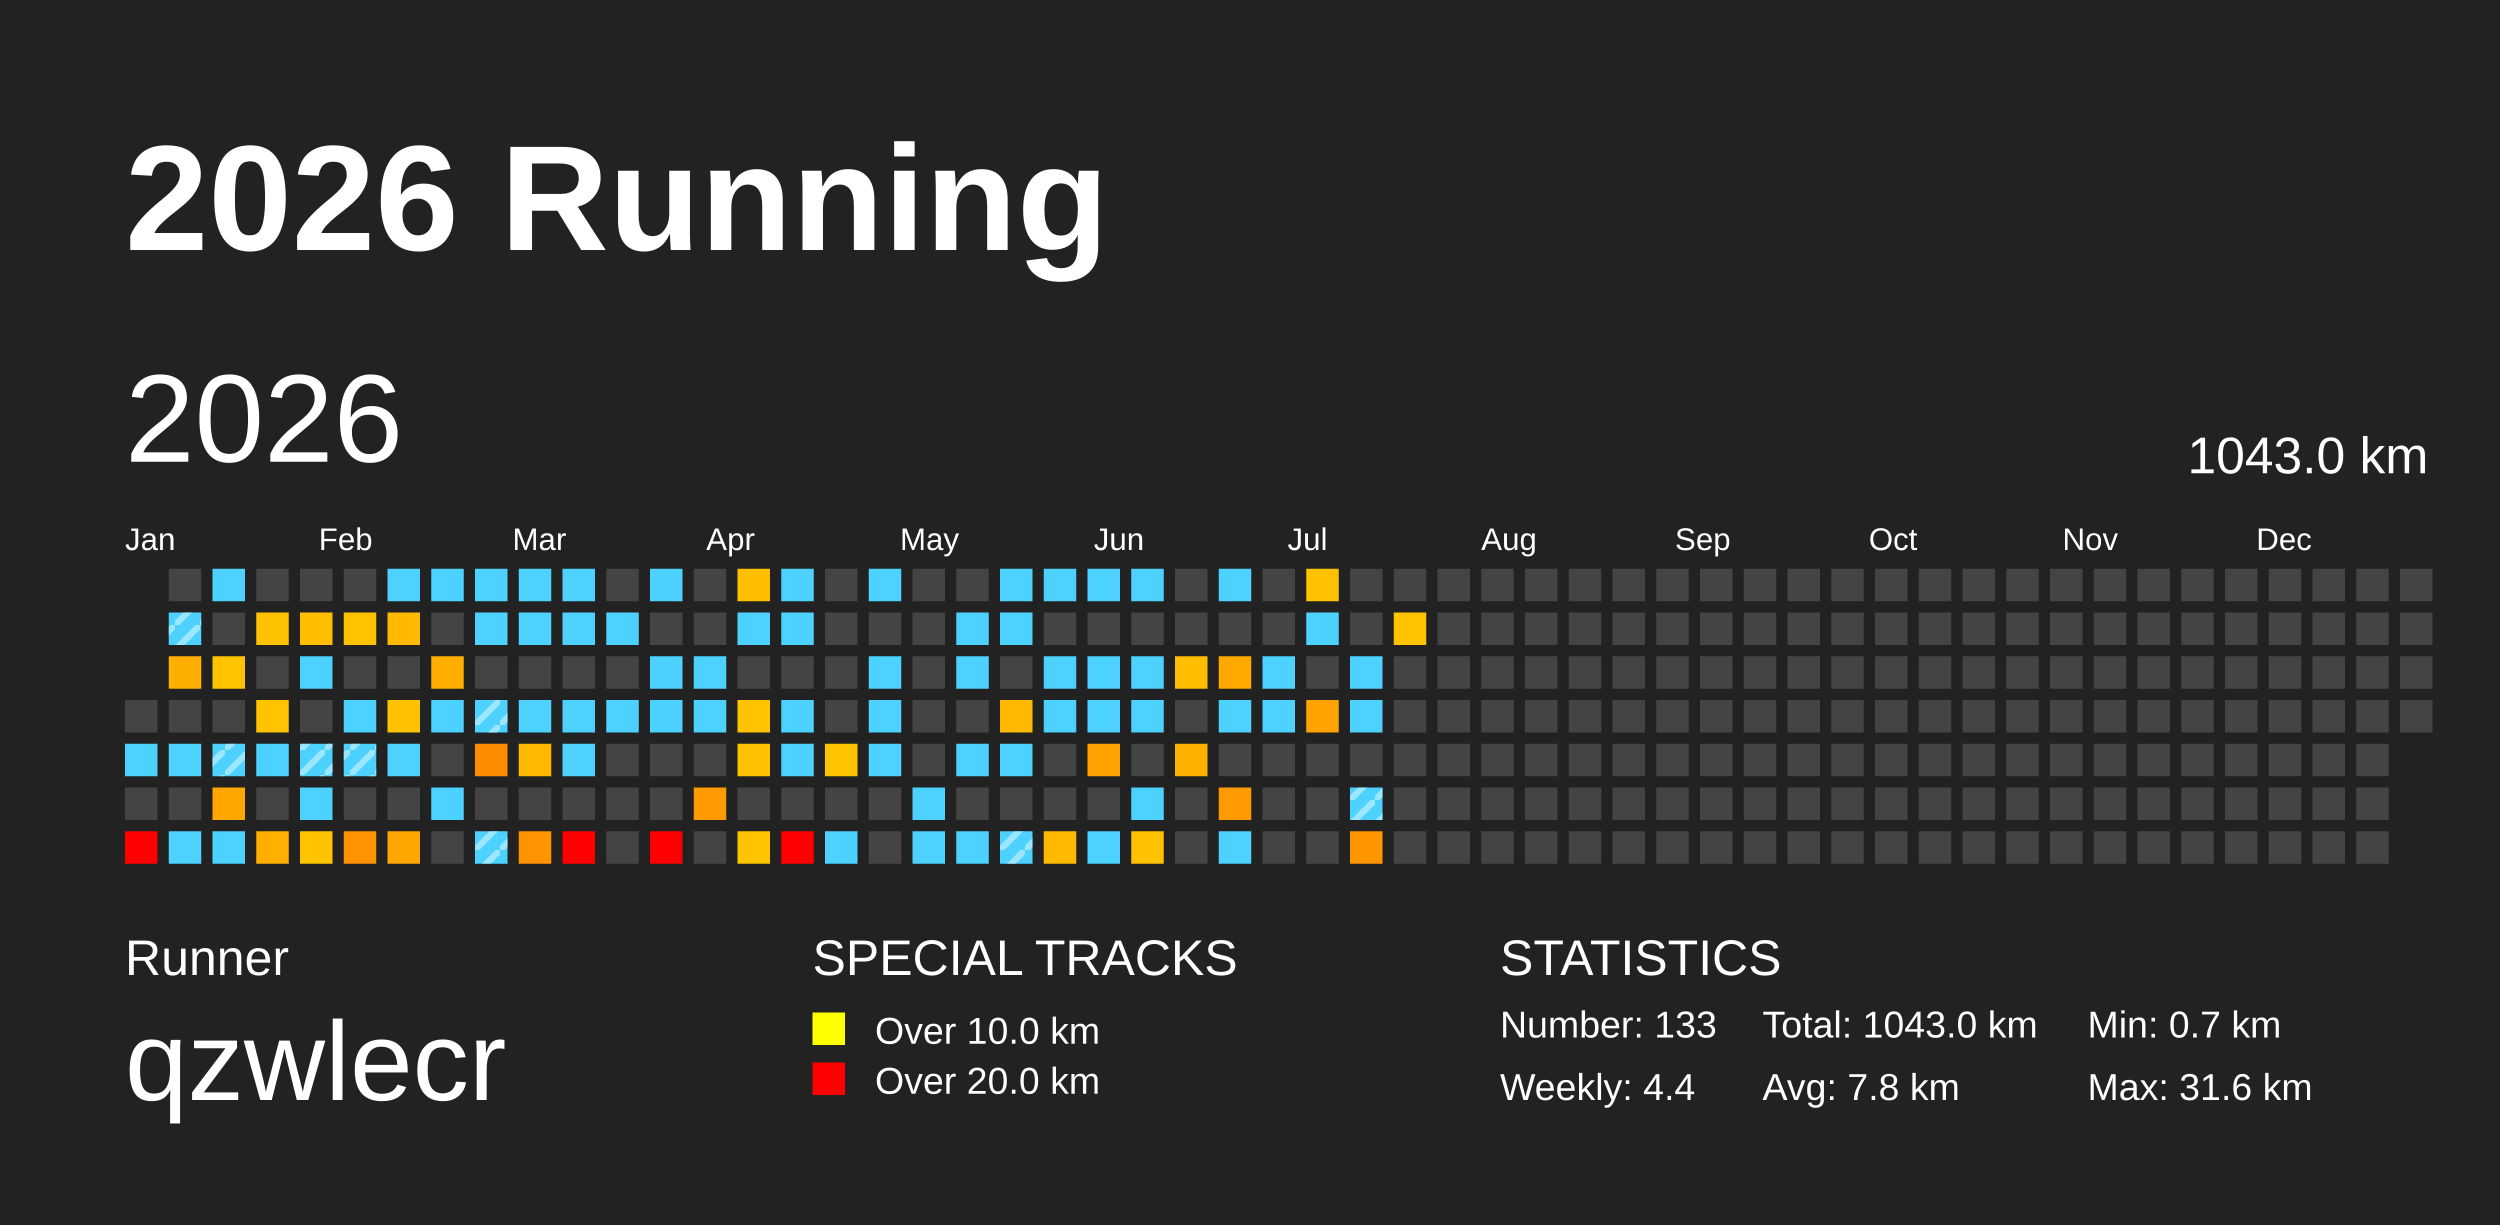
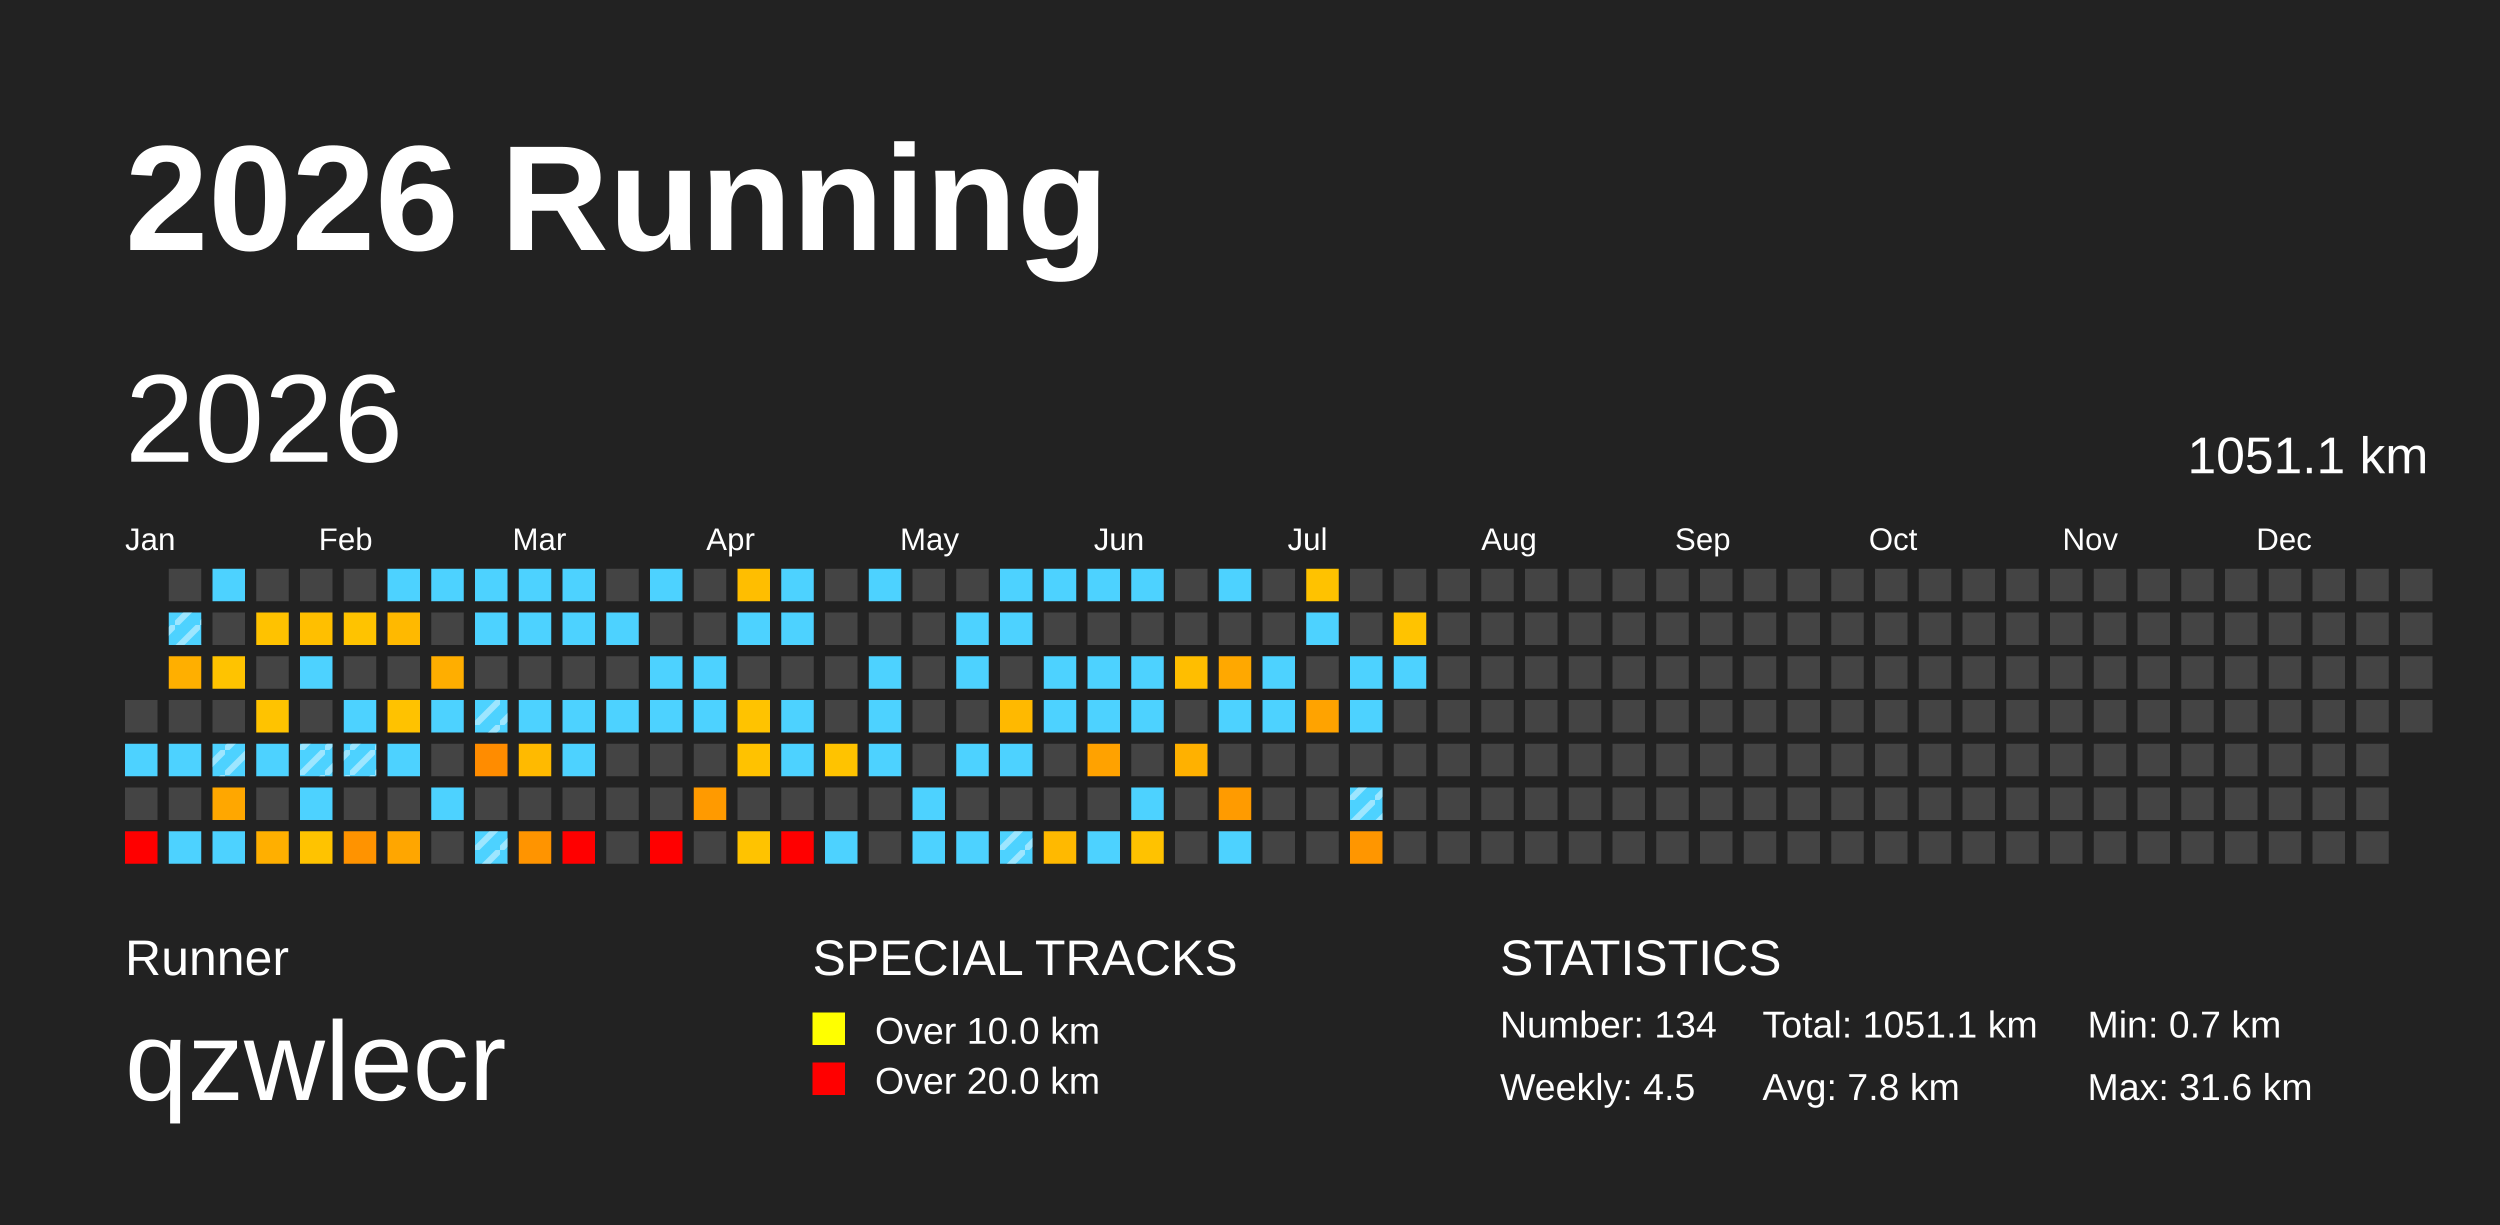
<svg xmlns="http://www.w3.org/2000/svg" baseProfile="full" height="98mm" version="1.1" viewBox="0,0,200,98" width="200mm">
  <defs>
    <pattern height="2" id="indoor-stripe" patternUnits="userSpaceOnUse" width="2">
      <line stroke="white" stroke-opacity="0.45" stroke-width="0.5" x1="0" x2="2" y1="2" y2="0" />
    </pattern>
  </defs>
  <rect fill="#222222" height="98" width="200" x="0" y="0" />
  <text fill="#FFFFFF" style="font-size:12px; font-family:Arial; font-weight:bold;" x="10" y="20">2026 Running</text>
  <text fill="#FFFFFF" style="font-size:4px; font-family:Arial" x="10" y="78">Runner</text>
  <text fill="#FFFFFF" style="font-size:9px; font-family:Arial" x="10" y="88">qzwlecr</text>
  <text fill="#FFFFFF" style="font-size:4px; font-family:Arial" x="65" y="78">SPECIAL TRACKS</text>
  <rect fill="yellow" height="2.6" width="2.6" x="65" y="81" />
  <text fill="#FFFFFF" style="font-size:3px; font-family:Arial" x="70" y="83.5">Over 10.0 km</text>
  <rect fill="red" height="2.6" width="2.6" x="65" y="85" />
  <text fill="#FFFFFF" style="font-size:3px; font-family:Arial" x="70" y="87.5">Over 20.0 km</text>
  <text fill="#FFFFFF" style="font-size:4px; font-family:Arial" x="120" y="78">STATISTICS</text>
-   <text fill="#FFFFFF" style="font-size:3px; font-family:Arial" x="120" y="83">Number: 133</text>
-   <text fill="#FFFFFF" style="font-size:3px; font-family:Arial" x="120" y="88">Weekly: 4.4</text>
-   <text fill="#FFFFFF" style="font-size:3px; font-family:Arial" x="141" y="83">Total: 1043.0 km</text>
+   <text fill="#FFFFFF" style="font-size:3px; font-family:Arial" x="120" y="83">Number: 134</text>
+   <text fill="#FFFFFF" style="font-size:3px; font-family:Arial" x="120" y="88">Weekly: 4.5</text>
+   <text fill="#FFFFFF" style="font-size:3px; font-family:Arial" x="141" y="83">Total: 1051.1 km</text>
  <text fill="#FFFFFF" style="font-size:3px; font-family:Arial" x="141" y="88">Avg: 7.8 km</text>
  <text fill="#FFFFFF" style="font-size:3px; font-family:Arial" x="167" y="83">Min: 0.7 km</text>
  <text fill="#FFFFFF" style="font-size:3px; font-family:Arial" x="167" y="88">Max: 31.6 km</text>
  <text dominant-baseline="hanging" fill="#FFFFFF" style="font-size:10.0px; font-family:Arial;" x="10" y="30">2026</text>
-   <text dominant-baseline="hanging" fill="#FFFFFF" style="font-size:4.125px; font-family:Arial;" x="175" y="35">1043.0 km</text>
+   <text dominant-baseline="hanging" fill="#FFFFFF" style="font-size:4.125px; font-family:Arial;" x="175" y="35">1051.1 km</text>
  <text fill="#FFFFFF" style="font-size:2.5px; font-family:Arial" x="10.0" y="44">Jan</text>
  <text fill="#FFFFFF" style="font-size:2.5px; font-family:Arial" x="25.5" y="44">Feb</text>
  <text fill="#FFFFFF" style="font-size:2.5px; font-family:Arial" x="41.0" y="44">Mar</text>
  <text fill="#FFFFFF" style="font-size:2.5px; font-family:Arial" x="56.5" y="44">Apr</text>
  <text fill="#FFFFFF" style="font-size:2.5px; font-family:Arial" x="72.0" y="44">May</text>
  <text fill="#FFFFFF" style="font-size:2.5px; font-family:Arial" x="87.5" y="44">Jun</text>
  <text fill="#FFFFFF" style="font-size:2.5px; font-family:Arial" x="103.0" y="44">Jul</text>
  <text fill="#FFFFFF" style="font-size:2.5px; font-family:Arial" x="118.5" y="44">Aug</text>
  <text fill="#FFFFFF" style="font-size:2.5px; font-family:Arial" x="134.0" y="44">Sep</text>
  <text fill="#FFFFFF" style="font-size:2.5px; font-family:Arial" x="149.5" y="44">Oct</text>
  <text fill="#FFFFFF" style="font-size:2.5px; font-family:Arial" x="165.0" y="44">Nov</text>
  <text fill="#FFFFFF" style="font-size:2.5px; font-family:Arial" x="180.5" y="44">Dec</text>
  <rect fill="#444444" height="2.6" width="2.6" x="10.0" y="56.0" />
  <rect fill="#4dd2ff" height="2.6" width="2.6" x="10.0" y="59.5" />
  <rect fill="#444444" height="2.6" width="2.6" x="10.0" y="63.0" />
  <rect fill="red" height="2.6" width="2.6" x="10.0" y="66.5" />
  <rect fill="#444444" height="2.6" width="2.6" x="13.5" y="45.5" />
  <rect fill="#4dd2ff" height="2.6" width="2.6" x="13.5" y="49.0" />
  <rect fill="url(#indoor-stripe)" height="2.6" style="pointer-events: none;" width="2.6" x="13.5" y="49.0" />
  <rect fill="#ffaf00" height="2.6" width="2.6" x="13.5" y="52.5" />
  <rect fill="#444444" height="2.6" width="2.6" x="13.5" y="56.0" />
  <rect fill="#4dd2ff" height="2.6" width="2.6" x="13.5" y="59.5" />
  <rect fill="#444444" height="2.6" width="2.6" x="13.5" y="63.0" />
  <rect fill="#4dd2ff" height="2.6" width="2.6" x="13.5" y="66.5" />
  <rect fill="#4dd2ff" height="2.6" width="2.6" x="17.0" y="45.5" />
  <rect fill="#444444" height="2.6" width="2.6" x="17.0" y="49.0" />
  <rect fill="#ffc300" height="2.6" width="2.6" x="17.0" y="52.5" />
  <rect fill="#444444" height="2.6" width="2.6" x="17.0" y="56.0" />
  <rect fill="#4dd2ff" height="2.6" width="2.6" x="17.0" y="59.5" />
  <rect fill="url(#indoor-stripe)" height="2.6" style="pointer-events: none;" width="2.6" x="17.0" y="59.5" />
  <rect fill="#ffa700" height="2.6" width="2.6" x="17.0" y="63.0" />
  <rect fill="#4dd2ff" height="2.6" width="2.6" x="17.0" y="66.5" />
  <rect fill="#444444" height="2.6" width="2.6" x="20.5" y="45.5" />
  <rect fill="#ffc200" height="2.6" width="2.6" x="20.5" y="49.0" />
  <rect fill="#444444" height="2.6" width="2.6" x="20.5" y="52.5" />
  <rect fill="#ffc300" height="2.6" width="2.6" x="20.5" y="56.0" />
  <rect fill="#4dd2ff" height="2.6" width="2.6" x="20.5" y="59.5" />
  <rect fill="#444444" height="2.6" width="2.6" x="20.5" y="63.0" />
  <rect fill="#ffaf00" height="2.6" width="2.6" x="20.5" y="66.5" />
  <rect fill="#444444" height="2.6" width="2.6" x="24.0" y="45.5" />
  <rect fill="#ffbf00" height="2.6" width="2.6" x="24.0" y="49.0" />
  <rect fill="#4dd2ff" height="2.6" width="2.6" x="24.0" y="52.5" />
  <rect fill="#444444" height="2.6" width="2.6" x="24.0" y="56.0" />
  <rect fill="#4dd2ff" height="2.6" width="2.6" x="24.0" y="59.5" />
  <rect fill="url(#indoor-stripe)" height="2.6" style="pointer-events: none;" width="2.6" x="24.0" y="59.5" />
  <rect fill="#4dd2ff" height="2.6" width="2.6" x="24.0" y="63.0" />
  <rect fill="#ffc300" height="2.6" width="2.6" x="24.0" y="66.5" />
  <rect fill="#444444" height="2.6" width="2.6" x="27.5" y="45.5" />
  <rect fill="#ffc300" height="2.6" width="2.6" x="27.5" y="49.0" />
  <rect fill="#444444" height="2.6" width="2.6" x="27.5" y="52.5" />
  <rect fill="#4dd2ff" height="2.6" width="2.6" x="27.5" y="56.0" />
  <rect fill="#4dd2ff" height="2.6" width="2.6" x="27.5" y="59.5" />
  <rect fill="url(#indoor-stripe)" height="2.6" style="pointer-events: none;" width="2.6" x="27.5" y="59.5" />
  <rect fill="#444444" height="2.6" width="2.6" x="27.5" y="63.0" />
  <rect fill="#ff9300" height="2.6" width="2.6" x="27.5" y="66.5" />
  <rect fill="#4dd2ff" height="2.6" width="2.6" x="31.0" y="45.5" />
  <rect fill="#ffb900" height="2.6" width="2.6" x="31.0" y="49.0" />
  <rect fill="#444444" height="2.6" width="2.6" x="31.0" y="52.5" />
  <rect fill="#ffc200" height="2.6" width="2.6" x="31.0" y="56.0" />
  <rect fill="#4dd2ff" height="2.6" width="2.6" x="31.0" y="59.5" />
  <rect fill="#444444" height="2.6" width="2.6" x="31.0" y="63.0" />
  <rect fill="#ffa600" height="2.6" width="2.6" x="31.0" y="66.5" />
  <rect fill="#4dd2ff" height="2.6" width="2.6" x="34.5" y="45.5" />
  <rect fill="#444444" height="2.6" width="2.6" x="34.5" y="49.0" />
  <rect fill="#ffae00" height="2.6" width="2.6" x="34.5" y="52.5" />
  <rect fill="#4dd2ff" height="2.6" width="2.6" x="34.5" y="56.0" />
  <rect fill="#444444" height="2.6" width="2.6" x="34.5" y="59.5" />
  <rect fill="#4dd2ff" height="2.6" width="2.6" x="34.5" y="63.0" />
  <rect fill="#444444" height="2.6" width="2.6" x="34.5" y="66.5" />
  <rect fill="#4dd2ff" height="2.6" width="2.6" x="38.0" y="45.5" />
  <rect fill="#4dd2ff" height="2.6" width="2.6" x="38.0" y="49.0" />
  <rect fill="#444444" height="2.6" width="2.6" x="38.0" y="52.5" />
  <rect fill="#4dd2ff" height="2.6" width="2.6" x="38.0" y="56.0" />
  <rect fill="url(#indoor-stripe)" height="2.6" style="pointer-events: none;" width="2.6" x="38.0" y="56.0" />
  <rect fill="#ff8c00" height="2.6" width="2.6" x="38.0" y="59.5" />
  <rect fill="#444444" height="2.6" width="2.6" x="38.0" y="63.0" />
  <rect fill="#4dd2ff" height="2.6" width="2.6" x="38.0" y="66.5" />
  <rect fill="url(#indoor-stripe)" height="2.6" style="pointer-events: none;" width="2.6" x="38.0" y="66.5" />
  <rect fill="#4dd2ff" height="2.6" width="2.6" x="41.5" y="45.5" />
  <rect fill="#4dd2ff" height="2.6" width="2.6" x="41.5" y="49.0" />
  <rect fill="#444444" height="2.6" width="2.6" x="41.5" y="52.5" />
  <rect fill="#4dd2ff" height="2.6" width="2.6" x="41.5" y="56.0" />
  <rect fill="#ffba00" height="2.6" width="2.6" x="41.5" y="59.5" />
  <rect fill="#444444" height="2.6" width="2.6" x="41.5" y="63.0" />
  <rect fill="#ff9400" height="2.6" width="2.6" x="41.5" y="66.5" />
  <rect fill="#4dd2ff" height="2.6" width="2.6" x="45.0" y="45.5" />
  <rect fill="#4dd2ff" height="2.6" width="2.6" x="45.0" y="49.0" />
  <rect fill="#444444" height="2.6" width="2.6" x="45.0" y="52.5" />
  <rect fill="#4dd2ff" height="2.6" width="2.6" x="45.0" y="56.0" />
  <rect fill="#4dd2ff" height="2.6" width="2.6" x="45.0" y="59.5" />
  <rect fill="#444444" height="2.6" width="2.6" x="45.0" y="63.0" />
  <rect fill="red" height="2.6" width="2.6" x="45.0" y="66.5" />
  <rect fill="#444444" height="2.6" width="2.6" x="48.5" y="45.5" />
  <rect fill="#4dd2ff" height="2.6" width="2.6" x="48.5" y="49.0" />
  <rect fill="#444444" height="2.6" width="2.6" x="48.5" y="52.5" />
  <rect fill="#4dd2ff" height="2.6" width="2.6" x="48.5" y="56.0" />
  <rect fill="#444444" height="2.6" width="2.6" x="48.5" y="59.5" />
  <rect fill="#444444" height="2.6" width="2.6" x="48.5" y="63.0" />
  <rect fill="#444444" height="2.6" width="2.6" x="48.5" y="66.5" />
  <rect fill="#4dd2ff" height="2.6" width="2.6" x="52.0" y="45.5" />
  <rect fill="#444444" height="2.6" width="2.6" x="52.0" y="49.0" />
  <rect fill="#4dd2ff" height="2.6" width="2.6" x="52.0" y="52.5" />
  <rect fill="#4dd2ff" height="2.6" width="2.6" x="52.0" y="56.0" />
  <rect fill="#444444" height="2.6" width="2.6" x="52.0" y="59.5" />
  <rect fill="#444444" height="2.6" width="2.6" x="52.0" y="63.0" />
  <rect fill="red" height="2.6" width="2.6" x="52.0" y="66.5" />
  <rect fill="#444444" height="2.6" width="2.6" x="55.5" y="45.5" />
  <rect fill="#444444" height="2.6" width="2.6" x="55.5" y="49.0" />
  <rect fill="#4dd2ff" height="2.6" width="2.6" x="55.5" y="52.5" />
  <rect fill="#4dd2ff" height="2.6" width="2.6" x="55.5" y="56.0" />
  <rect fill="#444444" height="2.6" width="2.6" x="55.5" y="59.5" />
  <rect fill="#ff9a00" height="2.6" width="2.6" x="55.5" y="63.0" />
  <rect fill="#444444" height="2.6" width="2.6" x="55.5" y="66.5" />
  <rect fill="#ffbe00" height="2.6" width="2.6" x="59.0" y="45.5" />
  <rect fill="#4dd2ff" height="2.6" width="2.6" x="59.0" y="49.0" />
  <rect fill="#444444" height="2.6" width="2.6" x="59.0" y="52.5" />
  <rect fill="#ffc300" height="2.6" width="2.6" x="59.0" y="56.0" />
  <rect fill="#ffc200" height="2.6" width="2.6" x="59.0" y="59.5" />
  <rect fill="#444444" height="2.6" width="2.6" x="59.0" y="63.0" />
  <rect fill="#ffc300" height="2.6" width="2.6" x="59.0" y="66.5" />
  <rect fill="#4dd2ff" height="2.6" width="2.6" x="62.5" y="45.5" />
  <rect fill="#4dd2ff" height="2.6" width="2.6" x="62.5" y="49.0" />
  <rect fill="#444444" height="2.6" width="2.6" x="62.5" y="52.5" />
  <rect fill="#4dd2ff" height="2.6" width="2.6" x="62.5" y="56.0" />
  <rect fill="#4dd2ff" height="2.6" width="2.6" x="62.5" y="59.5" />
  <rect fill="#444444" height="2.6" width="2.6" x="62.5" y="63.0" />
  <rect fill="red" height="2.6" width="2.6" x="62.5" y="66.5" />
  <rect fill="#444444" height="2.6" width="2.6" x="66.0" y="45.5" />
  <rect fill="#444444" height="2.6" width="2.6" x="66.0" y="49.0" />
  <rect fill="#444444" height="2.6" width="2.6" x="66.0" y="52.5" />
  <rect fill="#444444" height="2.6" width="2.6" x="66.0" y="56.0" />
  <rect fill="#ffc300" height="2.6" width="2.6" x="66.0" y="59.5" />
  <rect fill="#444444" height="2.6" width="2.6" x="66.0" y="63.0" />
  <rect fill="#4dd2ff" height="2.6" width="2.6" x="66.0" y="66.5" />
  <rect fill="#4dd2ff" height="2.6" width="2.6" x="69.5" y="45.5" />
  <rect fill="#444444" height="2.6" width="2.6" x="69.5" y="49.0" />
  <rect fill="#4dd2ff" height="2.6" width="2.6" x="69.5" y="52.5" />
  <rect fill="#4dd2ff" height="2.6" width="2.6" x="69.5" y="56.0" />
  <rect fill="#4dd2ff" height="2.6" width="2.6" x="69.5" y="59.5" />
  <rect fill="#444444" height="2.6" width="2.6" x="69.5" y="63.0" />
  <rect fill="#444444" height="2.6" width="2.6" x="69.5" y="66.5" />
  <rect fill="#444444" height="2.6" width="2.6" x="73.0" y="45.5" />
  <rect fill="#444444" height="2.6" width="2.6" x="73.0" y="49.0" />
  <rect fill="#444444" height="2.6" width="2.6" x="73.0" y="52.5" />
  <rect fill="#444444" height="2.6" width="2.6" x="73.0" y="56.0" />
  <rect fill="#444444" height="2.6" width="2.6" x="73.0" y="59.5" />
  <rect fill="#4dd2ff" height="2.6" width="2.6" x="73.0" y="63.0" />
  <rect fill="#4dd2ff" height="2.6" width="2.6" x="73.0" y="66.5" />
  <rect fill="#444444" height="2.6" width="2.6" x="76.5" y="45.5" />
  <rect fill="#4dd2ff" height="2.6" width="2.6" x="76.5" y="49.0" />
  <rect fill="#4dd2ff" height="2.6" width="2.6" x="76.5" y="52.5" />
  <rect fill="#444444" height="2.6" width="2.6" x="76.5" y="56.0" />
  <rect fill="#4dd2ff" height="2.6" width="2.6" x="76.5" y="59.5" />
  <rect fill="#444444" height="2.6" width="2.6" x="76.5" y="63.0" />
  <rect fill="#4dd2ff" height="2.6" width="2.6" x="76.5" y="66.5" />
  <rect fill="#4dd2ff" height="2.6" width="2.6" x="80.0" y="45.5" />
  <rect fill="#4dd2ff" height="2.6" width="2.6" x="80.0" y="49.0" />
  <rect fill="#444444" height="2.6" width="2.6" x="80.0" y="52.5" />
  <rect fill="#ffb900" height="2.6" width="2.6" x="80.0" y="56.0" />
  <rect fill="#4dd2ff" height="2.6" width="2.6" x="80.0" y="59.5" />
  <rect fill="#444444" height="2.6" width="2.6" x="80.0" y="63.0" />
  <rect fill="#4dd2ff" height="2.6" width="2.6" x="80.0" y="66.5" />
  <rect fill="url(#indoor-stripe)" height="2.6" style="pointer-events: none;" width="2.6" x="80.0" y="66.5" />
  <rect fill="#4dd2ff" height="2.6" width="2.6" x="83.5" y="45.5" />
  <rect fill="#444444" height="2.6" width="2.6" x="83.5" y="49.0" />
  <rect fill="#4dd2ff" height="2.6" width="2.6" x="83.5" y="52.5" />
  <rect fill="#4dd2ff" height="2.6" width="2.6" x="83.5" y="56.0" />
  <rect fill="#444444" height="2.6" width="2.6" x="83.5" y="59.5" />
  <rect fill="#444444" height="2.6" width="2.6" x="83.5" y="63.0" />
  <rect fill="#ffb900" height="2.6" width="2.6" x="83.5" y="66.5" />
  <rect fill="#4dd2ff" height="2.6" width="2.6" x="87.0" y="45.5" />
  <rect fill="#444444" height="2.6" width="2.6" x="87.0" y="49.0" />
  <rect fill="#4dd2ff" height="2.6" width="2.6" x="87.0" y="52.5" />
  <rect fill="#4dd2ff" height="2.6" width="2.6" x="87.0" y="56.0" />
  <rect fill="#ffa200" height="2.6" width="2.6" x="87.0" y="59.5" />
  <rect fill="#444444" height="2.6" width="2.6" x="87.0" y="63.0" />
  <rect fill="#4dd2ff" height="2.6" width="2.6" x="87.0" y="66.5" />
  <rect fill="#4dd2ff" height="2.6" width="2.6" x="90.5" y="45.5" />
  <rect fill="#444444" height="2.6" width="2.6" x="90.5" y="49.0" />
  <rect fill="#4dd2ff" height="2.6" width="2.6" x="90.5" y="52.5" />
  <rect fill="#4dd2ff" height="2.6" width="2.6" x="90.5" y="56.0" />
  <rect fill="#444444" height="2.6" width="2.6" x="90.5" y="59.5" />
  <rect fill="#4dd2ff" height="2.6" width="2.6" x="90.5" y="63.0" />
  <rect fill="#ffc200" height="2.6" width="2.6" x="90.5" y="66.5" />
  <rect fill="#444444" height="2.6" width="2.6" x="94.0" y="45.5" />
  <rect fill="#444444" height="2.6" width="2.6" x="94.0" y="49.0" />
  <rect fill="#ffbe00" height="2.6" width="2.6" x="94.0" y="52.5" />
  <rect fill="#444444" height="2.6" width="2.6" x="94.0" y="56.0" />
  <rect fill="#ffb100" height="2.6" width="2.6" x="94.0" y="59.5" />
  <rect fill="#444444" height="2.6" width="2.6" x="94.0" y="63.0" />
  <rect fill="#444444" height="2.6" width="2.6" x="94.0" y="66.5" />
  <rect fill="#4dd2ff" height="2.6" width="2.6" x="97.5" y="45.5" />
  <rect fill="#444444" height="2.6" width="2.6" x="97.5" y="49.0" />
  <rect fill="#ffa800" height="2.6" width="2.6" x="97.5" y="52.5" />
  <rect fill="#4dd2ff" height="2.6" width="2.6" x="97.5" y="56.0" />
  <rect fill="#444444" height="2.6" width="2.6" x="97.5" y="59.5" />
  <rect fill="#ff9b00" height="2.6" width="2.6" x="97.5" y="63.0" />
  <rect fill="#4dd2ff" height="2.6" width="2.6" x="97.5" y="66.5" />
  <rect fill="#444444" height="2.6" width="2.6" x="101.0" y="45.5" />
  <rect fill="#444444" height="2.6" width="2.6" x="101.0" y="49.0" />
  <rect fill="#4dd2ff" height="2.6" width="2.6" x="101.0" y="52.5" />
  <rect fill="#4dd2ff" height="2.6" width="2.6" x="101.0" y="56.0" />
  <rect fill="#444444" height="2.6" width="2.6" x="101.0" y="59.5" />
  <rect fill="#444444" height="2.6" width="2.6" x="101.0" y="63.0" />
  <rect fill="#444444" height="2.6" width="2.6" x="101.0" y="66.5" />
  <rect fill="#ffc200" height="2.6" width="2.6" x="104.5" y="45.5" />
  <rect fill="#4dd2ff" height="2.6" width="2.6" x="104.5" y="49.0" />
  <rect fill="#444444" height="2.6" width="2.6" x="104.5" y="52.5" />
  <rect fill="#ffa300" height="2.6" width="2.6" x="104.5" y="56.0" />
  <rect fill="#444444" height="2.6" width="2.6" x="104.5" y="59.5" />
  <rect fill="#444444" height="2.6" width="2.6" x="104.5" y="63.0" />
  <rect fill="#444444" height="2.6" width="2.6" x="104.5" y="66.5" />
  <rect fill="#444444" height="2.6" width="2.6" x="108.0" y="45.5" />
  <rect fill="#444444" height="2.6" width="2.6" x="108.0" y="49.0" />
  <rect fill="#4dd2ff" height="2.6" width="2.6" x="108.0" y="52.5" />
  <rect fill="#4dd2ff" height="2.6" width="2.6" x="108.0" y="56.0" />
  <rect fill="#444444" height="2.6" width="2.6" x="108.0" y="59.5" />
  <rect fill="#4dd2ff" height="2.6" width="2.6" x="108.0" y="63.0" />
  <rect fill="url(#indoor-stripe)" height="2.6" style="pointer-events: none;" width="2.6" x="108.0" y="63.0" />
  <rect fill="#ff9600" height="2.6" width="2.6" x="108.0" y="66.5" />
  <rect fill="#444444" height="2.6" width="2.6" x="111.5" y="45.5" />
  <rect fill="#ffc300" height="2.6" width="2.6" x="111.5" y="49.0" />
-   <rect fill="#444444" height="2.6" width="2.6" x="111.5" y="52.5" />
+   <rect fill="#4dd2ff" height="2.6" width="2.6" x="111.5" y="52.5" />
  <rect fill="#444444" height="2.6" width="2.6" x="111.5" y="56.0" />
  <rect fill="#444444" height="2.6" width="2.6" x="111.5" y="59.5" />
  <rect fill="#444444" height="2.6" width="2.6" x="111.5" y="63.0" />
  <rect fill="#444444" height="2.6" width="2.6" x="111.5" y="66.5" />
  <rect fill="#444444" height="2.6" width="2.6" x="115.0" y="45.5" />
  <rect fill="#444444" height="2.6" width="2.6" x="115.0" y="49.0" />
  <rect fill="#444444" height="2.6" width="2.6" x="115.0" y="52.5" />
  <rect fill="#444444" height="2.6" width="2.6" x="115.0" y="56.0" />
  <rect fill="#444444" height="2.6" width="2.6" x="115.0" y="59.5" />
  <rect fill="#444444" height="2.6" width="2.6" x="115.0" y="63.0" />
  <rect fill="#444444" height="2.6" width="2.6" x="115.0" y="66.5" />
  <rect fill="#444444" height="2.6" width="2.6" x="118.5" y="45.5" />
  <rect fill="#444444" height="2.6" width="2.6" x="118.5" y="49.0" />
  <rect fill="#444444" height="2.6" width="2.6" x="118.5" y="52.5" />
  <rect fill="#444444" height="2.6" width="2.6" x="118.5" y="56.0" />
  <rect fill="#444444" height="2.6" width="2.6" x="118.5" y="59.5" />
  <rect fill="#444444" height="2.6" width="2.6" x="118.5" y="63.0" />
  <rect fill="#444444" height="2.6" width="2.6" x="118.5" y="66.5" />
  <rect fill="#444444" height="2.6" width="2.6" x="122.0" y="45.5" />
  <rect fill="#444444" height="2.6" width="2.6" x="122.0" y="49.0" />
  <rect fill="#444444" height="2.6" width="2.6" x="122.0" y="52.5" />
  <rect fill="#444444" height="2.6" width="2.6" x="122.0" y="56.0" />
  <rect fill="#444444" height="2.6" width="2.6" x="122.0" y="59.5" />
  <rect fill="#444444" height="2.6" width="2.6" x="122.0" y="63.0" />
  <rect fill="#444444" height="2.6" width="2.6" x="122.0" y="66.5" />
  <rect fill="#444444" height="2.6" width="2.6" x="125.5" y="45.5" />
  <rect fill="#444444" height="2.6" width="2.6" x="125.5" y="49.0" />
  <rect fill="#444444" height="2.6" width="2.6" x="125.5" y="52.5" />
  <rect fill="#444444" height="2.6" width="2.6" x="125.5" y="56.0" />
  <rect fill="#444444" height="2.6" width="2.6" x="125.5" y="59.5" />
  <rect fill="#444444" height="2.6" width="2.6" x="125.5" y="63.0" />
  <rect fill="#444444" height="2.6" width="2.6" x="125.5" y="66.5" />
  <rect fill="#444444" height="2.6" width="2.6" x="129.0" y="45.5" />
  <rect fill="#444444" height="2.6" width="2.6" x="129.0" y="49.0" />
  <rect fill="#444444" height="2.6" width="2.6" x="129.0" y="52.5" />
  <rect fill="#444444" height="2.6" width="2.6" x="129.0" y="56.0" />
  <rect fill="#444444" height="2.6" width="2.6" x="129.0" y="59.5" />
  <rect fill="#444444" height="2.6" width="2.6" x="129.0" y="63.0" />
  <rect fill="#444444" height="2.6" width="2.6" x="129.0" y="66.5" />
  <rect fill="#444444" height="2.6" width="2.6" x="132.5" y="45.5" />
  <rect fill="#444444" height="2.6" width="2.6" x="132.5" y="49.0" />
  <rect fill="#444444" height="2.6" width="2.6" x="132.5" y="52.5" />
  <rect fill="#444444" height="2.6" width="2.6" x="132.5" y="56.0" />
  <rect fill="#444444" height="2.6" width="2.6" x="132.5" y="59.5" />
  <rect fill="#444444" height="2.6" width="2.6" x="132.5" y="63.0" />
  <rect fill="#444444" height="2.6" width="2.6" x="132.5" y="66.5" />
  <rect fill="#444444" height="2.6" width="2.6" x="136.0" y="45.5" />
  <rect fill="#444444" height="2.6" width="2.6" x="136.0" y="49.0" />
  <rect fill="#444444" height="2.6" width="2.6" x="136.0" y="52.5" />
  <rect fill="#444444" height="2.6" width="2.6" x="136.0" y="56.0" />
  <rect fill="#444444" height="2.6" width="2.6" x="136.0" y="59.5" />
  <rect fill="#444444" height="2.6" width="2.6" x="136.0" y="63.0" />
  <rect fill="#444444" height="2.6" width="2.6" x="136.0" y="66.5" />
  <rect fill="#444444" height="2.6" width="2.6" x="139.5" y="45.5" />
  <rect fill="#444444" height="2.6" width="2.6" x="139.5" y="49.0" />
  <rect fill="#444444" height="2.6" width="2.6" x="139.5" y="52.5" />
  <rect fill="#444444" height="2.6" width="2.6" x="139.5" y="56.0" />
  <rect fill="#444444" height="2.6" width="2.6" x="139.5" y="59.5" />
  <rect fill="#444444" height="2.6" width="2.6" x="139.5" y="63.0" />
  <rect fill="#444444" height="2.6" width="2.6" x="139.5" y="66.5" />
  <rect fill="#444444" height="2.6" width="2.6" x="143.0" y="45.5" />
  <rect fill="#444444" height="2.6" width="2.6" x="143.0" y="49.0" />
  <rect fill="#444444" height="2.6" width="2.6" x="143.0" y="52.5" />
  <rect fill="#444444" height="2.6" width="2.6" x="143.0" y="56.0" />
  <rect fill="#444444" height="2.6" width="2.6" x="143.0" y="59.5" />
  <rect fill="#444444" height="2.6" width="2.6" x="143.0" y="63.0" />
  <rect fill="#444444" height="2.6" width="2.6" x="143.0" y="66.5" />
  <rect fill="#444444" height="2.6" width="2.6" x="146.5" y="45.5" />
  <rect fill="#444444" height="2.6" width="2.6" x="146.5" y="49.0" />
  <rect fill="#444444" height="2.6" width="2.6" x="146.5" y="52.5" />
  <rect fill="#444444" height="2.6" width="2.6" x="146.5" y="56.0" />
  <rect fill="#444444" height="2.6" width="2.6" x="146.5" y="59.5" />
  <rect fill="#444444" height="2.6" width="2.6" x="146.5" y="63.0" />
  <rect fill="#444444" height="2.6" width="2.6" x="146.5" y="66.5" />
  <rect fill="#444444" height="2.6" width="2.6" x="150.0" y="45.5" />
  <rect fill="#444444" height="2.6" width="2.6" x="150.0" y="49.0" />
  <rect fill="#444444" height="2.6" width="2.6" x="150.0" y="52.5" />
  <rect fill="#444444" height="2.6" width="2.6" x="150.0" y="56.0" />
  <rect fill="#444444" height="2.6" width="2.6" x="150.0" y="59.5" />
  <rect fill="#444444" height="2.6" width="2.6" x="150.0" y="63.0" />
  <rect fill="#444444" height="2.6" width="2.6" x="150.0" y="66.5" />
  <rect fill="#444444" height="2.6" width="2.6" x="153.5" y="45.5" />
  <rect fill="#444444" height="2.6" width="2.6" x="153.5" y="49.0" />
  <rect fill="#444444" height="2.6" width="2.6" x="153.5" y="52.5" />
  <rect fill="#444444" height="2.6" width="2.6" x="153.5" y="56.0" />
  <rect fill="#444444" height="2.6" width="2.6" x="153.5" y="59.5" />
  <rect fill="#444444" height="2.6" width="2.6" x="153.5" y="63.0" />
  <rect fill="#444444" height="2.6" width="2.6" x="153.5" y="66.5" />
  <rect fill="#444444" height="2.6" width="2.6" x="157.0" y="45.5" />
  <rect fill="#444444" height="2.6" width="2.6" x="157.0" y="49.0" />
  <rect fill="#444444" height="2.6" width="2.6" x="157.0" y="52.5" />
  <rect fill="#444444" height="2.6" width="2.6" x="157.0" y="56.0" />
  <rect fill="#444444" height="2.6" width="2.6" x="157.0" y="59.5" />
  <rect fill="#444444" height="2.6" width="2.6" x="157.0" y="63.0" />
  <rect fill="#444444" height="2.6" width="2.6" x="157.0" y="66.5" />
  <rect fill="#444444" height="2.6" width="2.6" x="160.5" y="45.5" />
  <rect fill="#444444" height="2.6" width="2.6" x="160.5" y="49.0" />
  <rect fill="#444444" height="2.6" width="2.6" x="160.5" y="52.5" />
  <rect fill="#444444" height="2.6" width="2.6" x="160.5" y="56.0" />
  <rect fill="#444444" height="2.6" width="2.6" x="160.5" y="59.5" />
  <rect fill="#444444" height="2.6" width="2.6" x="160.5" y="63.0" />
  <rect fill="#444444" height="2.6" width="2.6" x="160.5" y="66.5" />
  <rect fill="#444444" height="2.6" width="2.6" x="164.0" y="45.5" />
  <rect fill="#444444" height="2.6" width="2.6" x="164.0" y="49.0" />
  <rect fill="#444444" height="2.6" width="2.6" x="164.0" y="52.5" />
  <rect fill="#444444" height="2.6" width="2.6" x="164.0" y="56.0" />
  <rect fill="#444444" height="2.6" width="2.6" x="164.0" y="59.5" />
  <rect fill="#444444" height="2.6" width="2.6" x="164.0" y="63.0" />
  <rect fill="#444444" height="2.6" width="2.6" x="164.0" y="66.5" />
  <rect fill="#444444" height="2.6" width="2.6" x="167.5" y="45.5" />
  <rect fill="#444444" height="2.6" width="2.6" x="167.5" y="49.0" />
  <rect fill="#444444" height="2.6" width="2.6" x="167.5" y="52.5" />
  <rect fill="#444444" height="2.6" width="2.6" x="167.5" y="56.0" />
  <rect fill="#444444" height="2.6" width="2.6" x="167.5" y="59.5" />
  <rect fill="#444444" height="2.6" width="2.6" x="167.5" y="63.0" />
  <rect fill="#444444" height="2.6" width="2.6" x="167.5" y="66.5" />
  <rect fill="#444444" height="2.6" width="2.6" x="171.0" y="45.5" />
  <rect fill="#444444" height="2.6" width="2.6" x="171.0" y="49.0" />
  <rect fill="#444444" height="2.6" width="2.6" x="171.0" y="52.5" />
  <rect fill="#444444" height="2.6" width="2.6" x="171.0" y="56.0" />
  <rect fill="#444444" height="2.6" width="2.6" x="171.0" y="59.5" />
  <rect fill="#444444" height="2.6" width="2.6" x="171.0" y="63.0" />
  <rect fill="#444444" height="2.6" width="2.6" x="171.0" y="66.5" />
  <rect fill="#444444" height="2.6" width="2.6" x="174.5" y="45.5" />
  <rect fill="#444444" height="2.6" width="2.6" x="174.5" y="49.0" />
  <rect fill="#444444" height="2.6" width="2.6" x="174.5" y="52.5" />
  <rect fill="#444444" height="2.6" width="2.6" x="174.5" y="56.0" />
  <rect fill="#444444" height="2.6" width="2.6" x="174.5" y="59.5" />
  <rect fill="#444444" height="2.6" width="2.6" x="174.5" y="63.0" />
  <rect fill="#444444" height="2.6" width="2.6" x="174.5" y="66.5" />
  <rect fill="#444444" height="2.6" width="2.6" x="178.0" y="45.5" />
  <rect fill="#444444" height="2.6" width="2.6" x="178.0" y="49.0" />
  <rect fill="#444444" height="2.6" width="2.6" x="178.0" y="52.5" />
  <rect fill="#444444" height="2.6" width="2.6" x="178.0" y="56.0" />
  <rect fill="#444444" height="2.6" width="2.6" x="178.0" y="59.5" />
  <rect fill="#444444" height="2.6" width="2.6" x="178.0" y="63.0" />
  <rect fill="#444444" height="2.6" width="2.6" x="178.0" y="66.5" />
  <rect fill="#444444" height="2.6" width="2.6" x="181.5" y="45.5" />
  <rect fill="#444444" height="2.6" width="2.6" x="181.5" y="49.0" />
  <rect fill="#444444" height="2.6" width="2.6" x="181.5" y="52.5" />
  <rect fill="#444444" height="2.6" width="2.6" x="181.5" y="56.0" />
  <rect fill="#444444" height="2.6" width="2.6" x="181.5" y="59.5" />
  <rect fill="#444444" height="2.6" width="2.6" x="181.5" y="63.0" />
  <rect fill="#444444" height="2.6" width="2.6" x="181.5" y="66.5" />
  <rect fill="#444444" height="2.6" width="2.6" x="185.0" y="45.5" />
  <rect fill="#444444" height="2.6" width="2.6" x="185.0" y="49.0" />
  <rect fill="#444444" height="2.6" width="2.6" x="185.0" y="52.5" />
  <rect fill="#444444" height="2.6" width="2.6" x="185.0" y="56.0" />
  <rect fill="#444444" height="2.6" width="2.6" x="185.0" y="59.5" />
  <rect fill="#444444" height="2.6" width="2.6" x="185.0" y="63.0" />
  <rect fill="#444444" height="2.6" width="2.6" x="185.0" y="66.5" />
  <rect fill="#444444" height="2.6" width="2.6" x="188.5" y="45.5" />
  <rect fill="#444444" height="2.6" width="2.6" x="188.5" y="49.0" />
  <rect fill="#444444" height="2.6" width="2.6" x="188.5" y="52.5" />
  <rect fill="#444444" height="2.6" width="2.6" x="188.5" y="56.0" />
  <rect fill="#444444" height="2.6" width="2.6" x="188.5" y="59.5" />
  <rect fill="#444444" height="2.6" width="2.6" x="188.5" y="63.0" />
  <rect fill="#444444" height="2.6" width="2.6" x="188.5" y="66.5" />
  <rect fill="#444444" height="2.6" width="2.6" x="192.0" y="45.5" />
  <rect fill="#444444" height="2.6" width="2.6" x="192.0" y="49.0" />
  <rect fill="#444444" height="2.6" width="2.6" x="192.0" y="52.5" />
  <rect fill="#444444" height="2.6" width="2.6" x="192.0" y="56.0" />
</svg>
